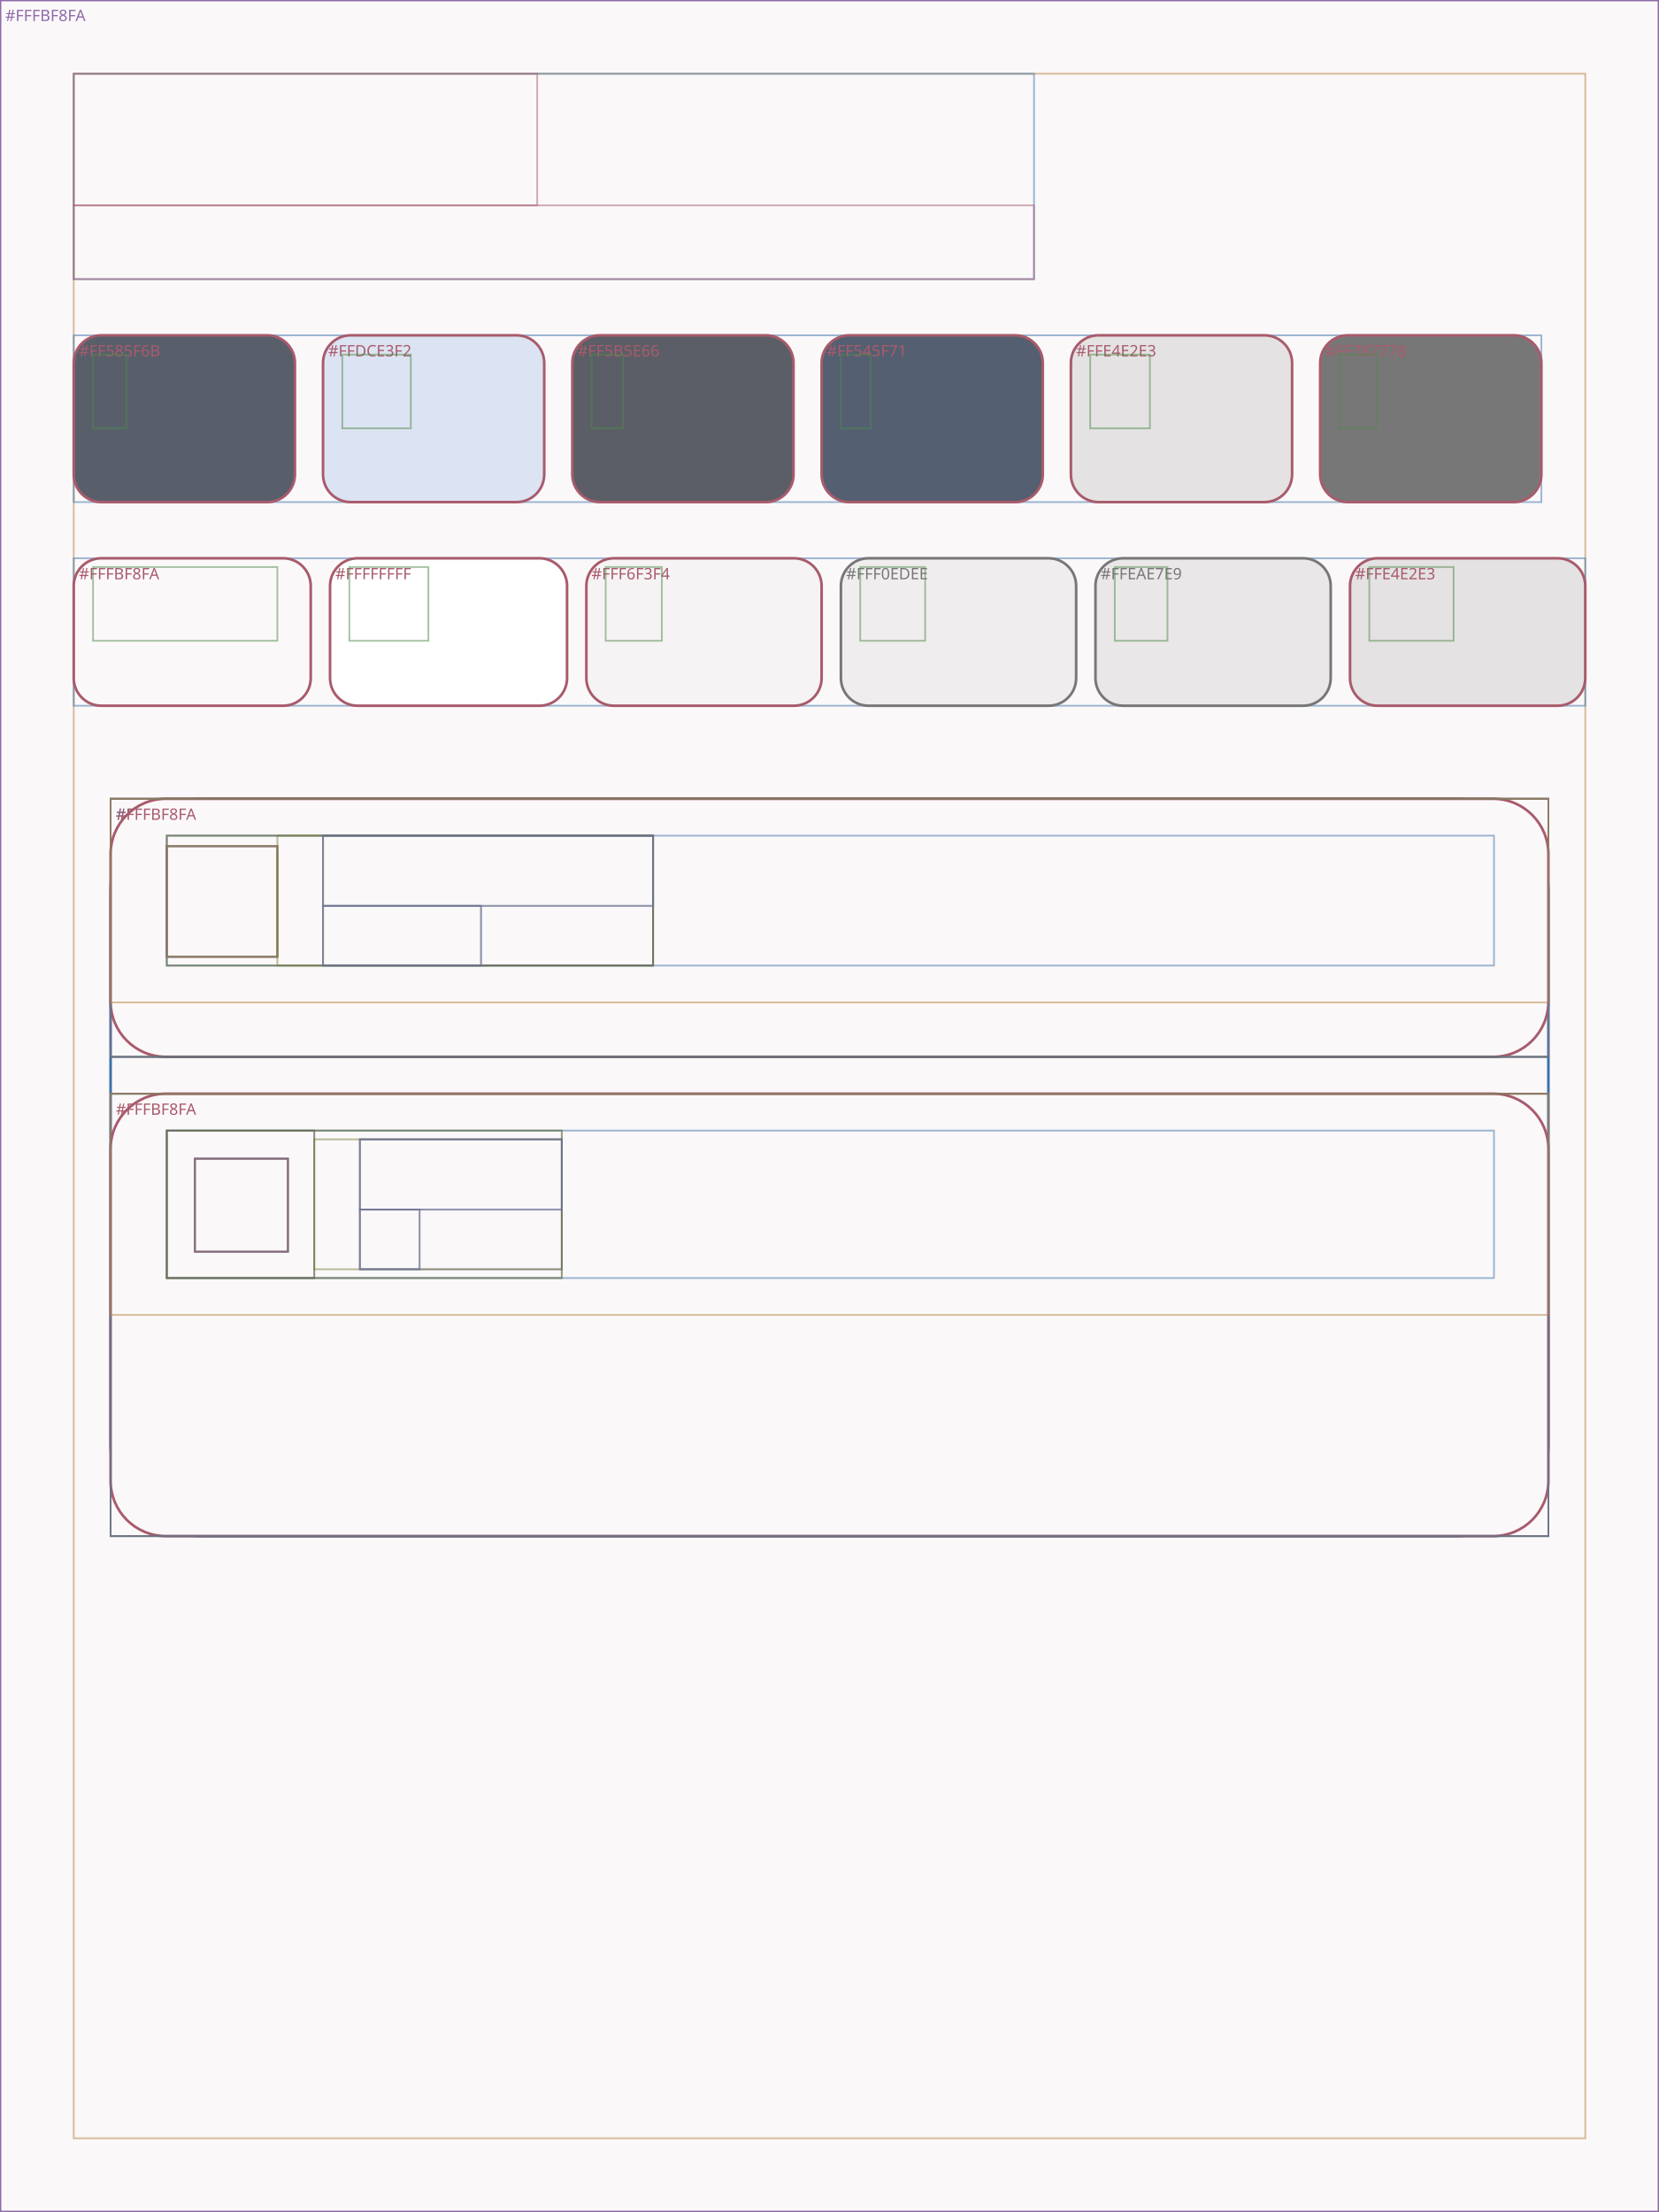
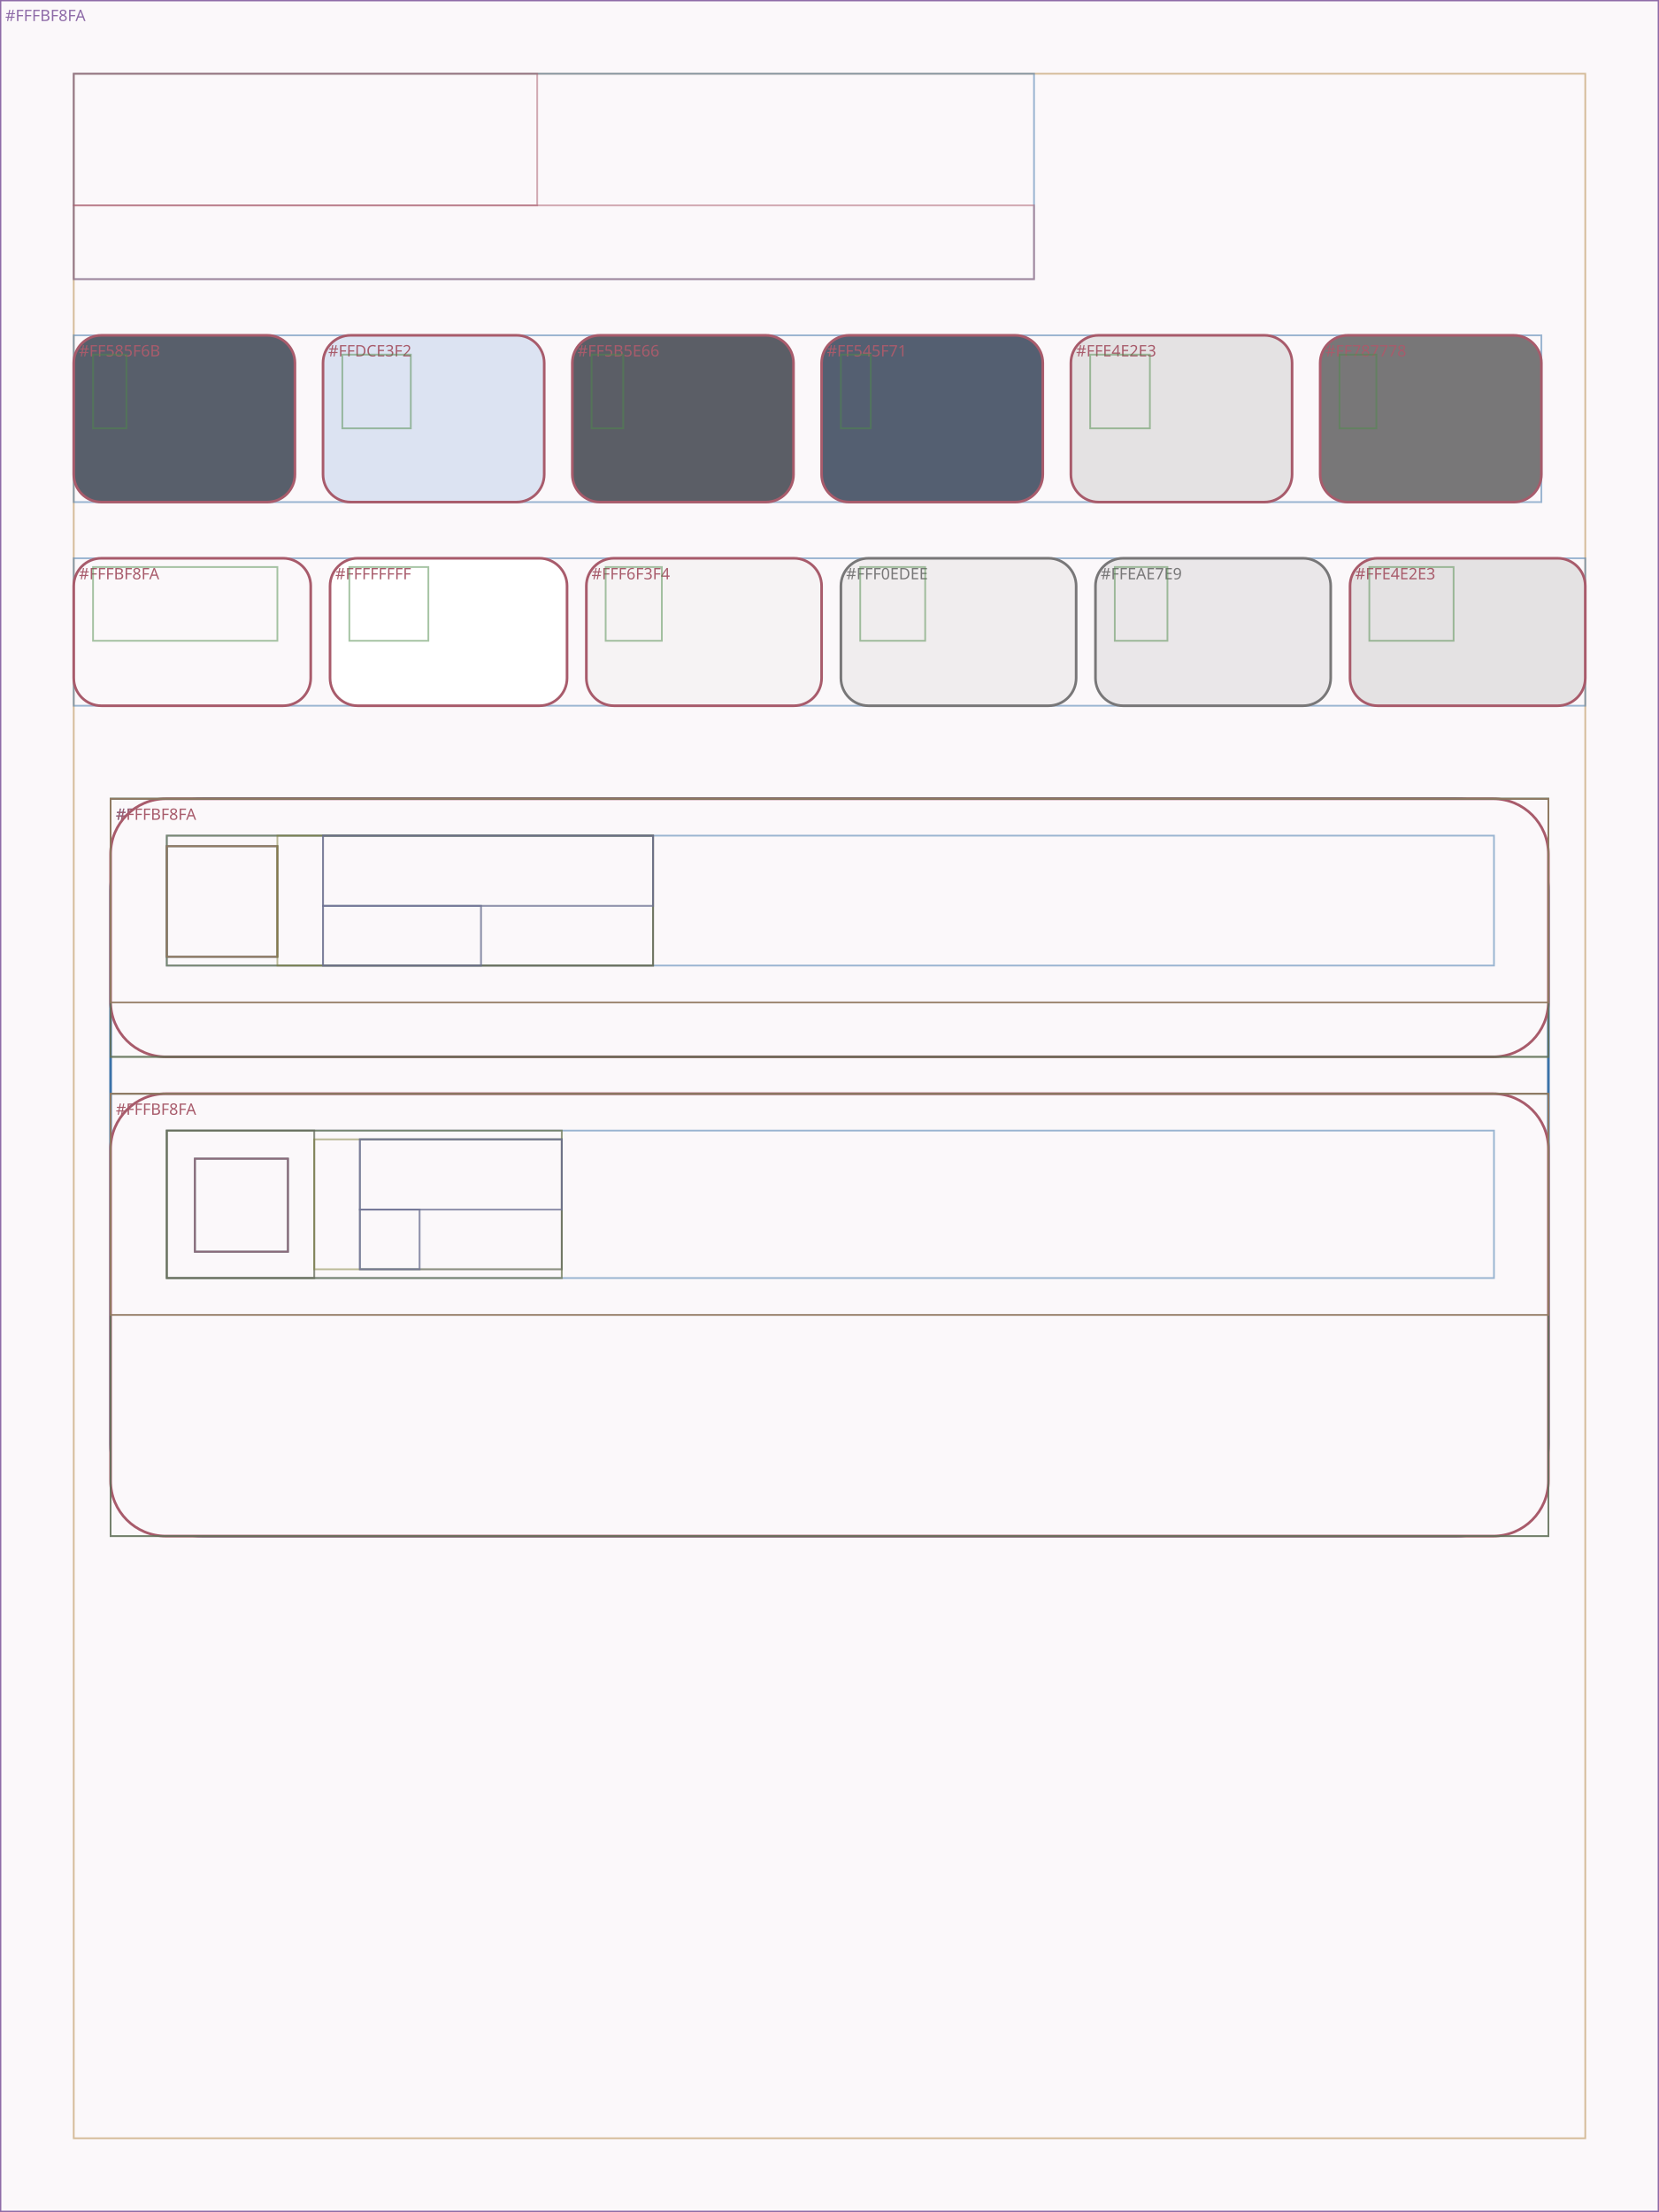
<svg xmlns="http://www.w3.org/2000/svg" viewBox="0 0 945 1260" width="945" height="1260" role="img" aria-label="Theme/Minimalist-Light layout wireframe">
  <rect width="945" height="1260" fill="#ffffff" />
  <g>
    <rect x="0" y="0" width="945" height="1260" fill="none" fill-opacity="0" stroke="#5B6470" stroke-width="1" stroke-opacity="0.5" />
  </g>
  <g>
    <rect x="0" y="0" width="945" height="1260" fill="none" fill-opacity="0" stroke="#2E7D6B" stroke-width="1" stroke-opacity="0.5" />
  </g>
  <g>
    <rect x="0" y="0" width="945" height="1260" fill="#FBF8FA" fill-opacity="1" stroke="#8E6BA8" stroke-width="1.5" stroke-opacity="1" />
    <text x="3" y="12" font-family="system-ui, sans-serif" font-size="9" fill="#8E6BA8">#FFFBF8FA</text>
  </g>
  <g>
    <rect x="42" y="42" width="861" height="1176" fill="none" fill-opacity="0" stroke="#B0813B" stroke-width="1" stroke-opacity="0.5" />
  </g>
  <g>
    <rect x="42" y="42" width="547" height="117" fill="none" fill-opacity="0" stroke="#3B72A8" stroke-width="1" stroke-opacity="0.5" />
  </g>
  <g>
    <rect x="42" y="42" width="264" height="75" fill="none" fill-opacity="0" stroke="#A85B6B" stroke-width="1" stroke-opacity="0.5" />
  </g>
  <g>
    <rect x="42" y="117" width="547" height="42" fill="none" fill-opacity="0" stroke="#A85B6B" stroke-width="1" stroke-opacity="0.5" />
  </g>
  <g>
    <rect x="42" y="191" width="836" height="95" fill="none" fill-opacity="0" stroke="#3B72A8" stroke-width="1" stroke-opacity="0.5" />
  </g>
  <g>
    <path d="M57.75,191 H152.25 A15.75,15.75 0 0 1 168,206.75 V270.25 A15.75,15.75 0 0 1 152.25,286 H57.75 A15.75,15.75 0 0 1 42,270.25 V206.75 A15.75,15.75 0 0 1 57.75,191 Z" fill="#585F6B" fill-opacity="1" stroke="#A85B6B" stroke-width="1.5" stroke-opacity="1" />
    <text x="45" y="203" font-family="system-ui, sans-serif" font-size="9" fill="#A85B6B">#FF585F6B</text>
  </g>
  <g>
    <rect x="53" y="202" width="19" height="42" fill="none" fill-opacity="0" stroke="#4F8A4A" stroke-width="1" stroke-opacity="0.5" />
  </g>
  <g>
    <path d="M199.75,191 H294.25 A15.75,15.75 0 0 1 310,206.75 V270.25 A15.75,15.75 0 0 1 294.25,286 H199.75 A15.75,15.75 0 0 1 184,270.25 V206.75 A15.75,15.75 0 0 1 199.75,191 Z" fill="#DCE3F2" fill-opacity="1" stroke="#A85B6B" stroke-width="1.5" stroke-opacity="1" />
    <text x="187" y="203" font-family="system-ui, sans-serif" font-size="9" fill="#A85B6B">#FFDCE3F2</text>
  </g>
  <g>
    <rect x="195" y="202" width="39" height="42" fill="none" fill-opacity="0" stroke="#4F8A4A" stroke-width="1" stroke-opacity="0.5" />
  </g>
  <g>
    <path d="M341.75,191 H436.25 A15.75,15.75 0 0 1 452,206.75 V270.25 A15.75,15.75 0 0 1 436.25,286 H341.75 A15.75,15.75 0 0 1 326,270.25 V206.75 A15.75,15.75 0 0 1 341.75,191 Z" fill="#5B5E66" fill-opacity="1" stroke="#A85B6B" stroke-width="1.5" stroke-opacity="1" />
    <text x="329" y="203" font-family="system-ui, sans-serif" font-size="9" fill="#A85B6B">#FF5B5E66</text>
  </g>
  <g>
    <rect x="337" y="202" width="18" height="42" fill="none" fill-opacity="0" stroke="#4F8A4A" stroke-width="1" stroke-opacity="0.5" />
  </g>
  <g>
    <path d="M483.75,191 H578.25 A15.75,15.75 0 0 1 594,206.75 V270.25 A15.75,15.75 0 0 1 578.25,286 H483.75 A15.75,15.75 0 0 1 468,270.25 V206.75 A15.75,15.75 0 0 1 483.75,191 Z" fill="#545F71" fill-opacity="1" stroke="#A85B6B" stroke-width="1.5" stroke-opacity="1" />
    <text x="471" y="203" font-family="system-ui, sans-serif" font-size="9" fill="#A85B6B">#FF545F71</text>
  </g>
  <g>
    <rect x="479" y="202" width="17" height="42" fill="none" fill-opacity="0" stroke="#4F8A4A" stroke-width="1" stroke-opacity="0.5" />
  </g>
  <g>
    <path d="M625.75,191 H720.25 A15.75,15.75 0 0 1 736,206.75 V270.25 A15.75,15.75 0 0 1 720.25,286 H625.75 A15.75,15.75 0 0 1 610,270.25 V206.75 A15.75,15.75 0 0 1 625.75,191 Z" fill="#E4E2E3" fill-opacity="1" stroke="#A85B6B" stroke-width="1.5" stroke-opacity="1" />
    <text x="613" y="203" font-family="system-ui, sans-serif" font-size="9" fill="#A85B6B">#FFE4E2E3</text>
  </g>
  <g>
    <rect x="621" y="202" width="34" height="42" fill="none" fill-opacity="0" stroke="#4F8A4A" stroke-width="1" stroke-opacity="0.5" />
  </g>
  <g>
    <path d="M767.75,191 H862.25 A15.75,15.75 0 0 1 878,206.75 V270.25 A15.75,15.75 0 0 1 862.25,286 H767.75 A15.75,15.75 0 0 1 752,270.25 V206.75 A15.75,15.75 0 0 1 767.75,191 Z" fill="#787778" fill-opacity="1" stroke="#A85B6B" stroke-width="1.5" stroke-opacity="1" />
    <text x="755" y="203" font-family="system-ui, sans-serif" font-size="9" fill="#A85B6B">#FF787778</text>
  </g>
  <g>
    <rect x="763" y="202" width="21" height="42" fill="none" fill-opacity="0" stroke="#4F8A4A" stroke-width="1" stroke-opacity="0.5" />
  </g>
  <g>
    <rect x="42" y="318" width="861" height="84" fill="none" fill-opacity="0" stroke="#3B72A8" stroke-width="1" stroke-opacity="0.5" />
  </g>
  <g>
    <path d="M57.75,318 H161.25 A15.75,15.75 0 0 1 177,333.75 V386.25 A15.75,15.75 0 0 1 161.25,402 H57.75 A15.75,15.75 0 0 1 42,386.25 V333.75 A15.75,15.75 0 0 1 57.75,318 Z" fill="#FBF8FA" fill-opacity="1" stroke="#A85B6B" stroke-width="1.5" stroke-opacity="1" />
    <text x="45" y="330" font-family="system-ui, sans-serif" font-size="9" fill="#A85B6B">#FFFBF8FA</text>
  </g>
  <g>
    <rect x="53" y="323" width="105" height="42" fill="none" fill-opacity="0" stroke="#4F8A4A" stroke-width="1" stroke-opacity="0.5" />
  </g>
  <g>
    <path d="M203.75,318 H307.25 A15.75,15.75 0 0 1 323,333.75 V386.25 A15.75,15.75 0 0 1 307.25,402 H203.75 A15.75,15.75 0 0 1 188,386.25 V333.75 A15.75,15.75 0 0 1 203.75,318 Z" fill="#FFFFFF" fill-opacity="1" stroke="#A85B6B" stroke-width="1.5" stroke-opacity="1" />
    <text x="191" y="330" font-family="system-ui, sans-serif" font-size="9" fill="#A85B6B">#FFFFFFFF</text>
  </g>
  <g>
    <rect x="199" y="323" width="45" height="42" fill="none" fill-opacity="0" stroke="#4F8A4A" stroke-width="1" stroke-opacity="0.5" />
  </g>
  <g>
    <path d="M349.75,318 H452.25 A15.75,15.75 0 0 1 468,333.75 V386.25 A15.75,15.75 0 0 1 452.25,402 H349.75 A15.75,15.75 0 0 1 334,386.25 V333.75 A15.75,15.75 0 0 1 349.75,318 Z" fill="#F6F3F4" fill-opacity="1" stroke="#A85B6B" stroke-width="1.5" stroke-opacity="1" />
    <text x="337" y="330" font-family="system-ui, sans-serif" font-size="9" fill="#A85B6B">#FFF6F3F4</text>
  </g>
  <g>
    <rect x="345" y="323" width="32" height="42" fill="none" fill-opacity="0" stroke="#4F8A4A" stroke-width="1" stroke-opacity="0.5" />
  </g>
  <g>
    <path d="M494.75,318 H597.25 A15.75,15.75 0 0 1 613,333.75 V386.25 A15.75,15.75 0 0 1 597.25,402 H494.75 A15.75,15.75 0 0 1 479,386.25 V333.75 A15.75,15.75 0 0 1 494.75,318 Z" fill="#F0EDEE" fill-opacity="1" stroke="#787778" stroke-width="1.5" stroke-opacity="1" />
    <text x="482" y="330" font-family="system-ui, sans-serif" font-size="9" fill="#787778">#FFF0EDEE</text>
  </g>
  <g>
    <rect x="490" y="323" width="37" height="42" fill="none" fill-opacity="0" stroke="#4F8A4A" stroke-width="1" stroke-opacity="0.5" />
  </g>
  <g>
    <path d="M639.75,318 H742.25 A15.75,15.75 0 0 1 758,333.75 V386.25 A15.75,15.75 0 0 1 742.25,402 H639.75 A15.75,15.75 0 0 1 624,386.25 V333.75 A15.75,15.75 0 0 1 639.75,318 Z" fill="#EAE7E9" fill-opacity="1" stroke="#787778" stroke-width="1.5" stroke-opacity="1" />
    <text x="627" y="330" font-family="system-ui, sans-serif" font-size="9" fill="#787778">#FFEAE7E9</text>
  </g>
  <g>
    <rect x="635" y="323" width="30" height="42" fill="none" fill-opacity="0" stroke="#4F8A4A" stroke-width="1" stroke-opacity="0.5" />
  </g>
  <g>
    <path d="M784.75,318 H887.25 A15.75,15.75 0 0 1 903,333.75 V386.25 A15.75,15.75 0 0 1 887.25,402 H784.75 A15.75,15.75 0 0 1 769,386.25 V333.75 A15.75,15.75 0 0 1 784.75,318 Z" fill="#E4E2E3" fill-opacity="1" stroke="#A85B6B" stroke-width="1.5" stroke-opacity="1" />
    <text x="772" y="330" font-family="system-ui, sans-serif" font-size="9" fill="#A85B6B">#FFE4E2E3</text>
  </g>
  <g>
    <rect x="780" y="323" width="48" height="42" fill="none" fill-opacity="0" stroke="#4F8A4A" stroke-width="1" stroke-opacity="0.5" />
  </g>
  <g>
    <path d="M115.5,455 H829.5 A52.5,52.5 0 0 1 882,507.5 V822.5 A52.5,52.5 0 0 1 829.5,875 H115.5 A52.5,52.5 0 0 1 63,822.5 V507.5 A52.5,52.5 0 0 1 115.5,455 Z" fill="#FBF8FA" fill-opacity="1" stroke="#3B72A8" stroke-width="1.5" stroke-opacity="1" />
    <text x="66" y="467" font-family="system-ui, sans-serif" font-size="9" fill="#3B72A8">#FFFBF8FA  pad 8.0dp  gap 8.0dp</text>
  </g>
  <g>
    <path d="M94.5,455 H850.5 A31.5,31.5 0 0 1 882,486.5 V570.5 A31.5,31.5 0 0 1 850.5,602 H94.5 A31.5,31.5 0 0 1 63,570.5 V486.5 A31.5,31.5 0 0 1 94.5,455 Z" fill="#FBF8FA" fill-opacity="1" stroke="#A85B6B" stroke-width="1.5" stroke-opacity="1" />
    <text x="66" y="467" font-family="system-ui, sans-serif" font-size="9" fill="#A85B6B">#FFFBF8FA</text>
  </g>
  <g>
    <rect x="63" y="455" width="819" height="147" fill="none" fill-opacity="0" stroke="#4F8A4A" stroke-width="1" stroke-opacity="0.5" />
  </g>
  <g>
    <rect x="63" y="455" width="819" height="147" fill="none" fill-opacity="0" stroke="#7A7A33" stroke-width="1" stroke-opacity="0.5" />
  </g>
  <g>
    <rect x="63" y="455" width="819" height="147" fill="none" fill-opacity="0" stroke="#5B6470" stroke-width="1" stroke-opacity="0.5" />
  </g>
  <g>
-     <rect x="63" y="455" width="819" height="147" fill="none" fill-opacity="0" stroke="#2E7D6B" stroke-width="1" stroke-opacity="0.5" />
-   </g>
-   <g>
-     <rect x="63" y="455" width="819" height="147" fill="none" fill-opacity="0" stroke="#8E6BA8" stroke-width="1" stroke-opacity="0.5" />
+     <rect x="63" y="455" width="819" height="116" fill="none" fill-opacity="0" stroke="#2E7D6B" stroke-width="1" stroke-opacity="0.5" />
+   </g>
+   <g>
+     <rect x="63" y="455" width="819" height="116" fill="none" fill-opacity="0" stroke="#8E6BA8" stroke-width="1" stroke-opacity="0.5" />
  </g>
  <g>
    <rect x="63" y="455" width="819" height="116" fill="none" fill-opacity="0" stroke="#B0813B" stroke-width="1" stroke-opacity="0.5" />
  </g>
  <g>
    <rect x="95" y="476" width="756" height="74" fill="none" fill-opacity="0" stroke="#3B72A8" stroke-width="1" stroke-opacity="0.5" />
  </g>
  <g>
    <rect x="95" y="476" width="277" height="74" fill="none" fill-opacity="0" stroke="#A85B6B" stroke-width="1" stroke-opacity="0.5" />
  </g>
  <g>
    <rect x="95" y="476" width="277" height="74" fill="none" fill-opacity="0" stroke="#4F8A4A" stroke-width="1" stroke-opacity="0.5" />
  </g>
  <g>
    <rect x="95" y="482" width="63" height="63" fill="none" fill-opacity="0" stroke="#7A7A33" stroke-width="1" stroke-opacity="0.5" />
  </g>
  <g>
    <rect x="95" y="482" width="63" height="63" fill="none" fill-opacity="0" stroke="#5B6470" stroke-width="1" stroke-opacity="0.5" />
  </g>
  <g>
    <rect x="95" y="482" width="63" height="63" fill="none" fill-opacity="0" stroke="#2E7D6B" stroke-width="1" stroke-opacity="0.5" />
  </g>
  <g>
    <rect x="95" y="482" width="63" height="63" fill="none" fill-opacity="0" stroke="#8E6BA8" stroke-width="1" stroke-opacity="0.5" />
  </g>
  <g>
    <rect x="95" y="482" width="63" height="63" fill="none" fill-opacity="0" stroke="#B0813B" stroke-width="1" stroke-opacity="0.5" />
  </g>
  <g>
    <rect x="158" y="476" width="214" height="74" fill="none" fill-opacity="0" stroke="#7A7A33" stroke-width="1" stroke-opacity="0.5" />
  </g>
  <g>
    <rect x="184" y="476" width="188" height="74" fill="none" fill-opacity="0" stroke="#5B6470" stroke-width="1" stroke-opacity="0.5" />
  </g>
  <g>
    <rect x="184" y="476" width="188" height="40" fill="none" fill-opacity="0" stroke="#2E7D6B" stroke-width="1" stroke-opacity="0.5" />
  </g>
  <g>
    <rect x="184" y="476" width="188" height="40" fill="none" fill-opacity="0" stroke="#8E6BA8" stroke-width="1" stroke-opacity="0.5" />
  </g>
  <g>
    <rect x="184" y="516" width="90" height="34" fill="none" fill-opacity="0" stroke="#2E7D6B" stroke-width="1" stroke-opacity="0.5" />
  </g>
  <g>
    <rect x="184" y="516" width="90" height="34" fill="none" fill-opacity="0" stroke="#8E6BA8" stroke-width="1" stroke-opacity="0.5" />
  </g>
  <g>
    <path d="M94.5,623 H850.5 A31.5,31.5 0 0 1 882,654.5 V843.5 A31.5,31.5 0 0 1 850.5,875 H94.5 A31.5,31.5 0 0 1 63,843.5 V654.5 A31.5,31.5 0 0 1 94.5,623 Z" fill="#FBF8FA" fill-opacity="1" stroke="#A85B6B" stroke-width="1.5" stroke-opacity="1" />
    <text x="66" y="635" font-family="system-ui, sans-serif" font-size="9" fill="#A85B6B">#FFFBF8FA</text>
  </g>
  <g>
    <rect x="63" y="623" width="819" height="252" fill="none" fill-opacity="0" stroke="#4F8A4A" stroke-width="1" stroke-opacity="0.5" />
  </g>
  <g>
    <rect x="63" y="623" width="819" height="252" fill="none" fill-opacity="0" stroke="#7A7A33" stroke-width="1" stroke-opacity="0.5" />
  </g>
  <g>
    <rect x="63" y="623" width="819" height="252" fill="none" fill-opacity="0" stroke="#5B6470" stroke-width="1" stroke-opacity="0.5" />
  </g>
  <g>
-     <rect x="63" y="623" width="819" height="252" fill="none" fill-opacity="0" stroke="#2E7D6B" stroke-width="1" stroke-opacity="0.5" />
-   </g>
-   <g>
-     <rect x="63" y="623" width="819" height="252" fill="none" fill-opacity="0" stroke="#8E6BA8" stroke-width="1" stroke-opacity="0.5" />
+     <rect x="63" y="623" width="819" height="126" fill="none" fill-opacity="0" stroke="#2E7D6B" stroke-width="1" stroke-opacity="0.5" />
+   </g>
+   <g>
+     <rect x="63" y="623" width="819" height="126" fill="none" fill-opacity="0" stroke="#8E6BA8" stroke-width="1" stroke-opacity="0.5" />
  </g>
  <g>
    <rect x="63" y="623" width="819" height="126" fill="none" fill-opacity="0" stroke="#B0813B" stroke-width="1" stroke-opacity="0.5" />
  </g>
  <g>
    <rect x="95" y="644" width="756" height="84" fill="none" fill-opacity="0" stroke="#3B72A8" stroke-width="1" stroke-opacity="0.5" />
  </g>
  <g>
    <rect x="95" y="644" width="225" height="84" fill="none" fill-opacity="0" stroke="#A85B6B" stroke-width="1" stroke-opacity="0.5" />
  </g>
  <g>
    <rect x="95" y="644" width="225" height="84" fill="none" fill-opacity="0" stroke="#4F8A4A" stroke-width="1" stroke-opacity="0.5" />
  </g>
  <g>
    <rect x="95" y="644" width="84" height="84" fill="none" fill-opacity="0" stroke="#7A7A33" stroke-width="1" stroke-opacity="0.5" />
  </g>
  <g>
    <rect x="95" y="644" width="84" height="84" fill="none" fill-opacity="0" stroke="#5B6470" stroke-width="1" stroke-opacity="0.5" />
  </g>
  <g>
    <rect x="111" y="660" width="53" height="53" fill="none" fill-opacity="0" stroke="#2E7D6B" stroke-width="1" stroke-opacity="0.5" />
  </g>
  <g>
    <rect x="111" y="660" width="53" height="53" fill="none" fill-opacity="0" stroke="#8E6BA8" stroke-width="1" stroke-opacity="0.5" />
  </g>
  <g>
    <rect x="111" y="660" width="53" height="53" fill="none" fill-opacity="0" stroke="#B0813B" stroke-width="1" stroke-opacity="0.5" />
  </g>
  <g>
    <rect x="111" y="660" width="53" height="53" fill="none" fill-opacity="0" stroke="#3B72A8" stroke-width="1" stroke-opacity="0.5" />
  </g>
  <g>
    <rect x="111" y="660" width="53" height="53" fill="none" fill-opacity="0" stroke="#A85B6B" stroke-width="1" stroke-opacity="0.5" />
  </g>
  <g>
    <rect x="179" y="649" width="141" height="74" fill="none" fill-opacity="0" stroke="#7A7A33" stroke-width="1" stroke-opacity="0.5" />
  </g>
  <g>
    <rect x="205" y="649" width="115" height="74" fill="none" fill-opacity="0" stroke="#5B6470" stroke-width="1" stroke-opacity="0.5" />
  </g>
  <g>
    <rect x="205" y="649" width="115" height="40" fill="none" fill-opacity="0" stroke="#2E7D6B" stroke-width="1" stroke-opacity="0.5" />
  </g>
  <g>
    <rect x="205" y="649" width="115" height="40" fill="none" fill-opacity="0" stroke="#8E6BA8" stroke-width="1" stroke-opacity="0.5" />
  </g>
  <g>
    <rect x="205" y="689" width="34" height="34" fill="none" fill-opacity="0" stroke="#2E7D6B" stroke-width="1" stroke-opacity="0.5" />
  </g>
  <g>
    <rect x="205" y="689" width="34" height="34" fill="none" fill-opacity="0" stroke="#8E6BA8" stroke-width="1" stroke-opacity="0.5" />
  </g>
</svg>
